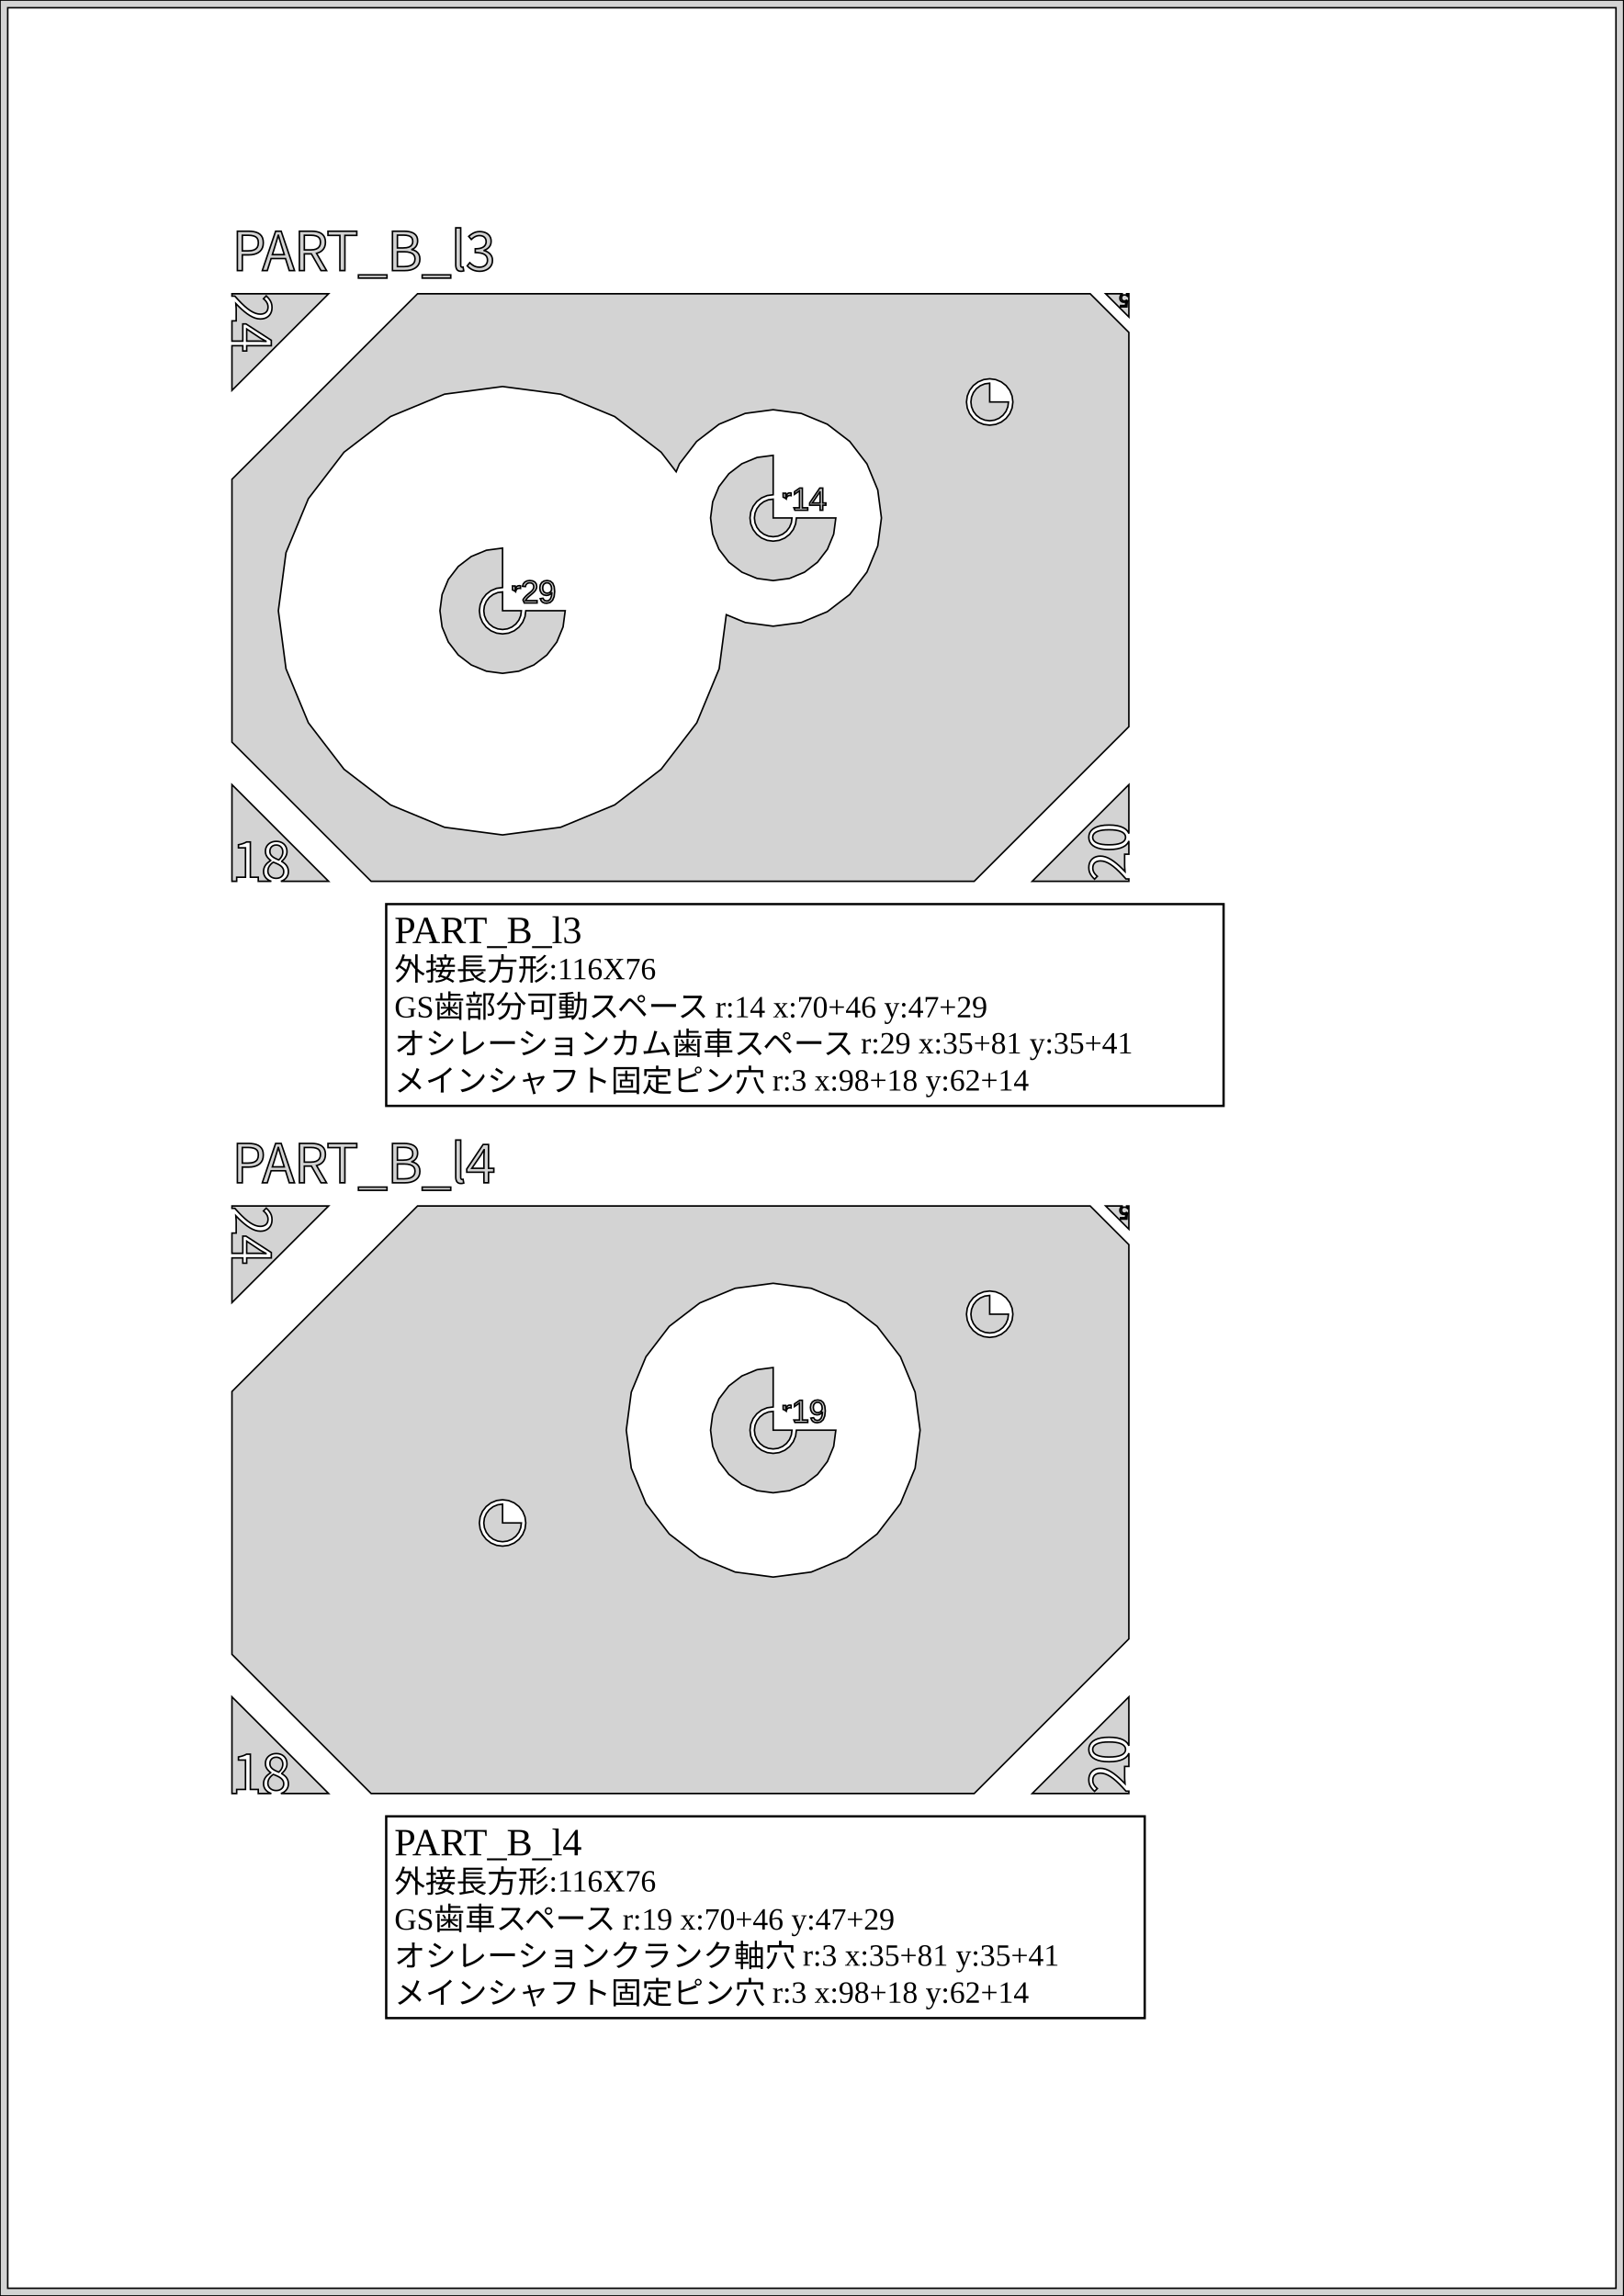
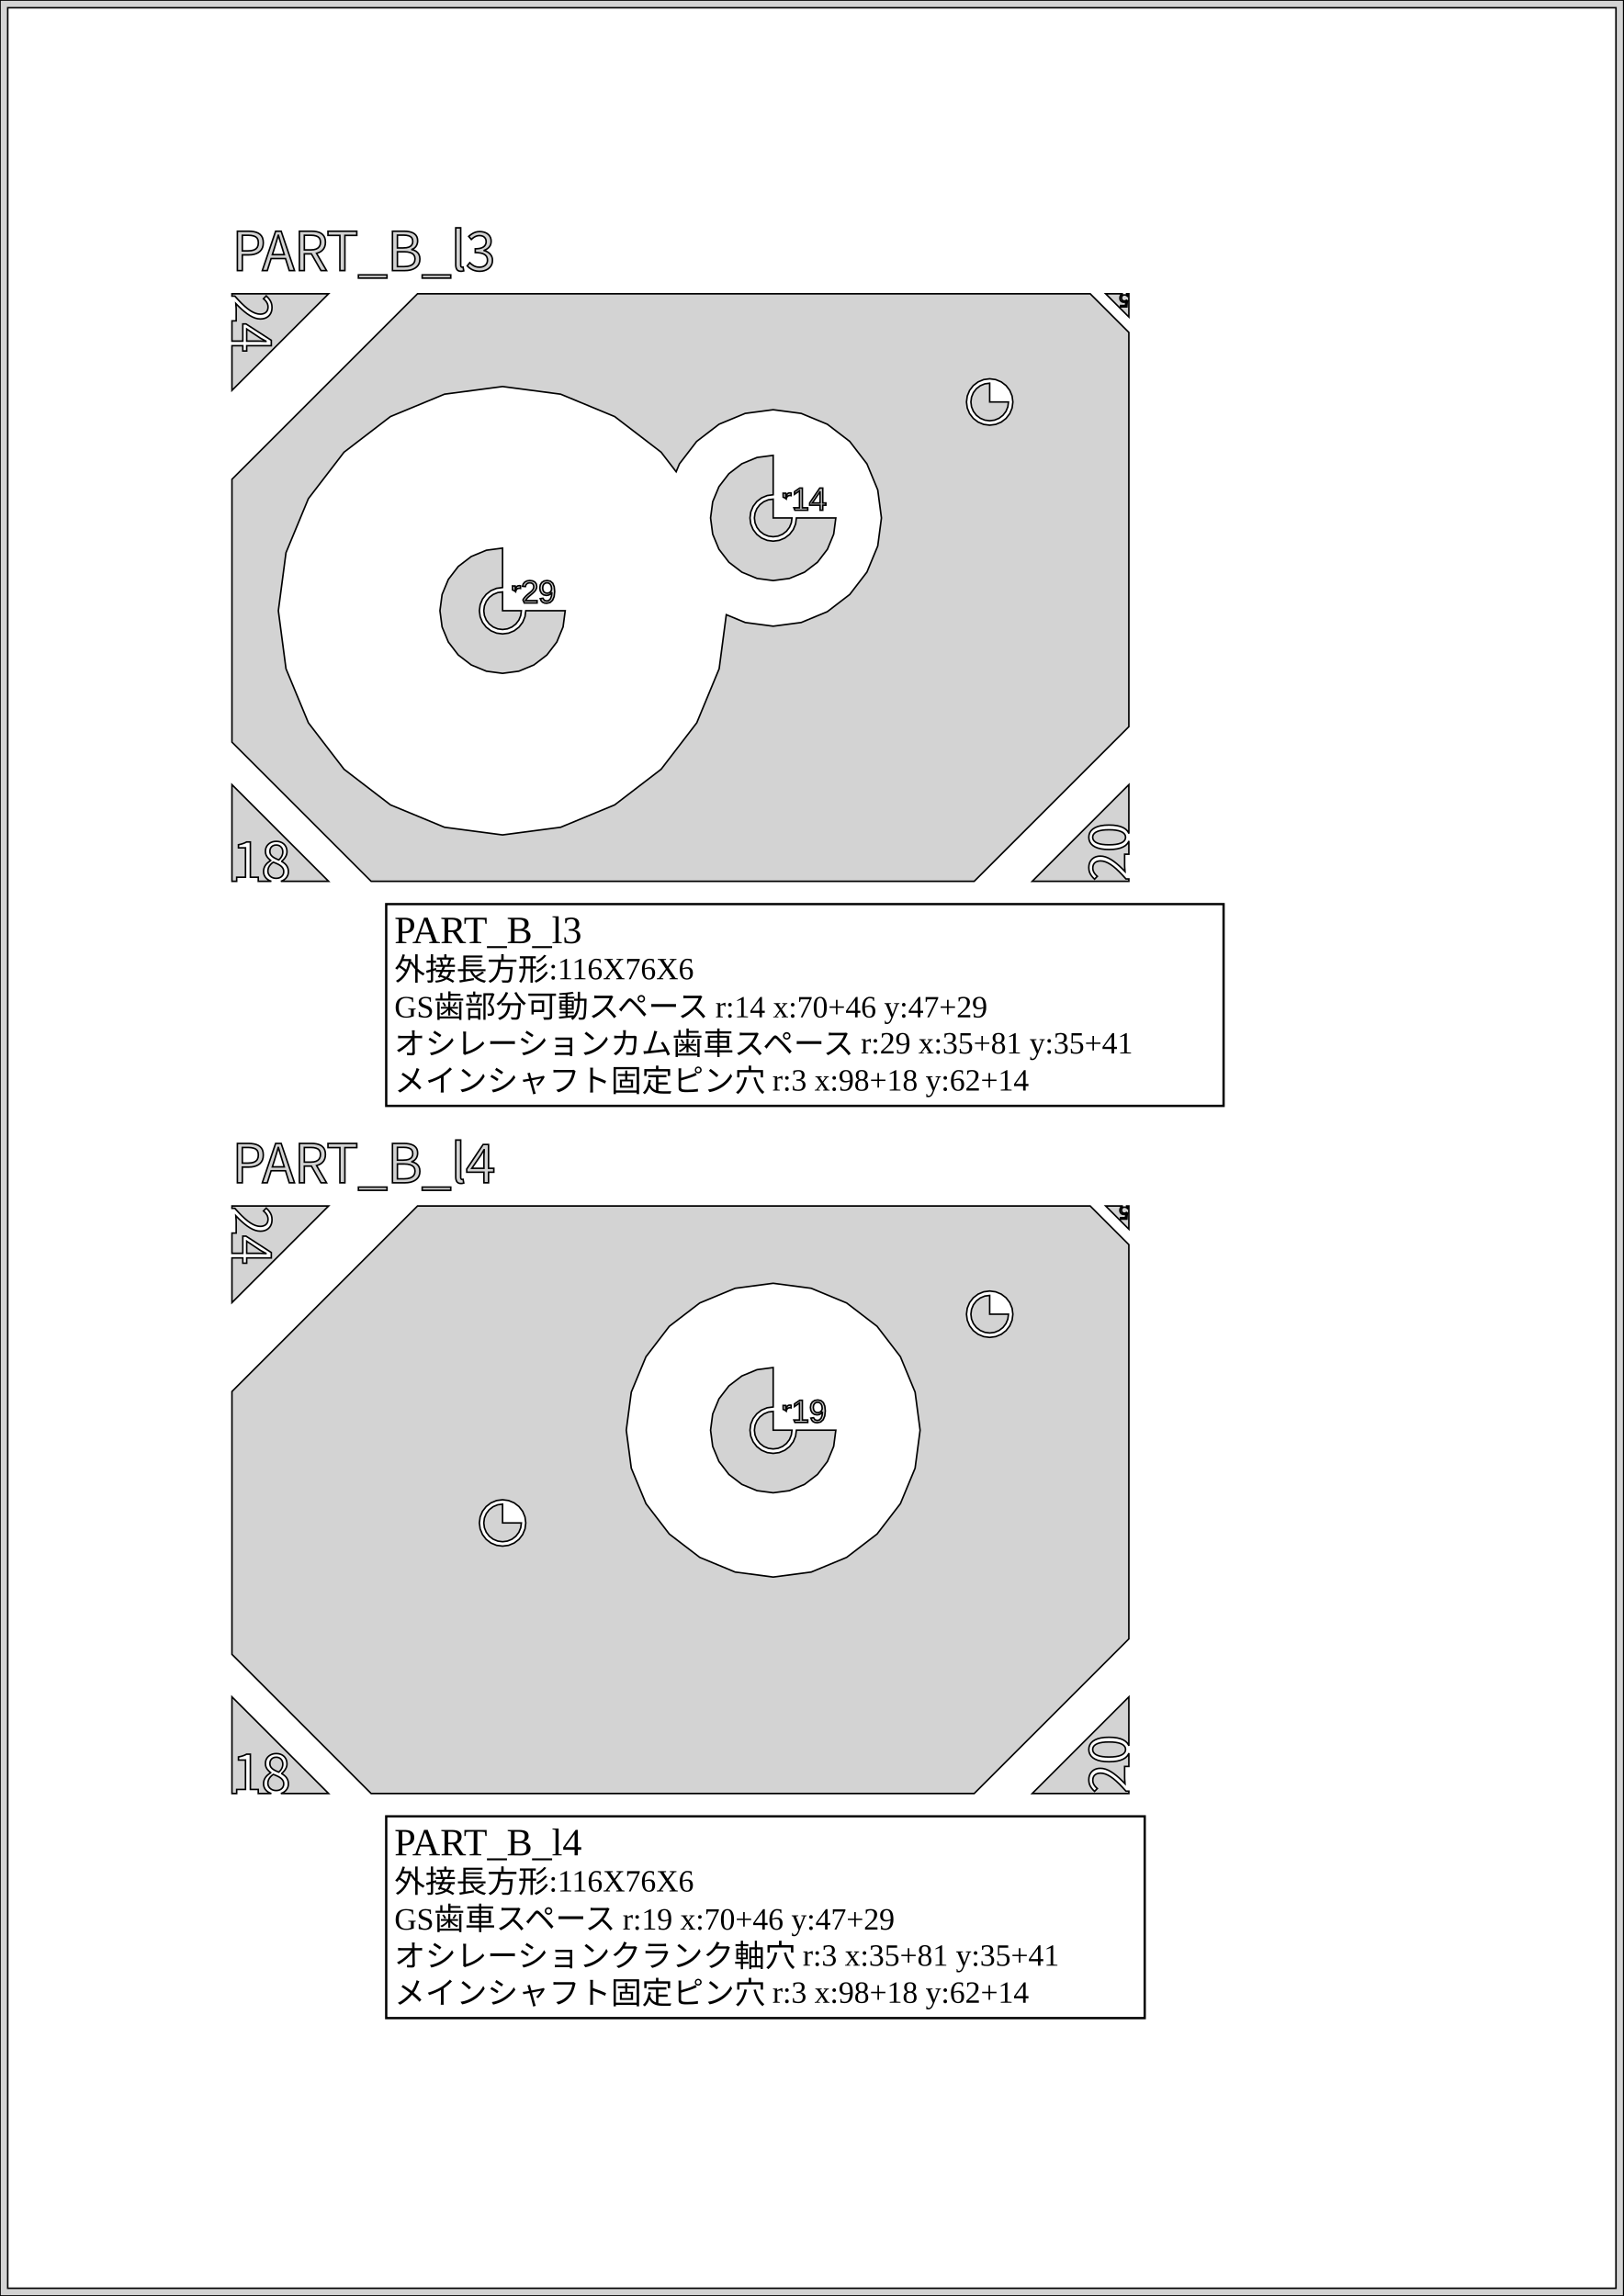
<svg xmlns="http://www.w3.org/2000/svg" width="210mm" height="297mm" viewBox="0 -297 210 297" version="1.1">
  <path d=" M 210,-297 L 0,-297 L 0,-0 L 210,-0 z M 1,-1 L 1,-296 L 209,-296 L 209,-1 z M 59.693,-261.912 L 59.765,-261.918 L 59.826,-261.928 L 59.88,-261.94 L 59.931,-261.952 L 59.979,-261.966  L 59.889,-262.452 L 59.859,-262.448 L 59.833,-262.444 L 59.812,-262.442 L 59.794,-262.44 L 59.775,-262.439  L 59.757,-262.438 L 59.712,-262.445 L 59.672,-262.466 L 59.635,-262.501 L 59.606,-262.552 L 59.589,-262.621  L 59.583,-262.709 L 59.583,-267.53 L 58.943,-267.53 L 58.943,-262.751 L 58.951,-262.583 L 58.974,-262.431  L 59.013,-262.296 L 59.068,-262.179 L 59.139,-262.083 L 59.228,-262.008 L 59.336,-261.954 L 59.463,-261.921  L 59.611,-261.91 z M 31.341,-264.029 L 32.181,-264.029 L 32.536,-264.048 L 32.862,-264.104 L 33.159,-264.199 L 33.42,-264.332  L 33.64,-264.504 L 33.818,-264.716 L 33.95,-264.969 L 34.028,-265.263 L 34.054,-265.598 L 34.028,-265.943  L 33.95,-266.237 L 33.818,-266.48 L 33.639,-266.677 L 33.417,-266.833 L 33.152,-266.949 L 32.849,-267.028  L 32.516,-267.075 L 32.152,-267.091 L 30.701,-267.091 L 30.701,-262 L 31.341,-262 z M 31.341,-264.55 L 31.341,-266.57 L 32.069,-266.57 L 32.48,-266.546 L 32.816,-266.477 L 33.078,-266.361  L 33.265,-266.184 L 33.377,-265.93 L 33.414,-265.598 L 33.378,-265.266 L 33.27,-265 L 33.088,-264.8  L 32.833,-264.661 L 32.503,-264.578 L 32.097,-264.55 z M 39.36,-264.16 L 40.275,-264.16 L 41.512,-262 L 42.236,-262 L 40.94,-264.23 L 40.952,-264.233  L 41.232,-264.323 L 41.479,-264.451 L 41.689,-264.618 L 41.861,-264.823 L 41.988,-265.067 L 42.064,-265.348  L 42.09,-265.667 L 42.064,-265.995 L 41.988,-266.275 L 41.86,-266.508 L 41.689,-266.696 L 41.479,-266.846  L 41.232,-266.956 L 40.952,-267.031 L 40.645,-267.076 L 40.311,-267.091 L 38.72,-267.091 L 38.72,-262  L 39.36,-262 z M 39.36,-264.675 L 39.36,-266.57 L 40.214,-266.57 L 40.581,-266.547 L 40.887,-266.48 L 41.13,-266.368  L 41.308,-266.201 L 41.414,-265.967 L 41.45,-265.667 L 41.414,-265.363 L 41.308,-265.114 L 41.13,-264.922  L 40.887,-264.785 L 40.581,-264.703 L 40.214,-264.675 z M 35.064,-263.555 L 36.927,-263.555 L 37.413,-262 L 38.093,-262 L 36.364,-267.091 L 35.648,-267.091  L 33.925,-262 L 34.571,-262 z M 35.224,-264.061 L 35.474,-264.848 L 35.562,-265.137 L 35.649,-265.423 L 35.735,-265.705 L 35.819,-265.988  L 35.901,-266.276 L 35.981,-266.57 L 36.009,-266.57 L 36.093,-266.276 L 36.176,-265.988 L 36.259,-265.705  L 36.344,-265.423 L 36.432,-265.137 L 36.523,-264.848 L 36.769,-264.061 z M 52.74,-262.018 L 53.075,-262.074 L 53.379,-262.167 L 53.648,-262.296 L 53.875,-262.462 L 54.06,-262.663  L 54.197,-262.902 L 54.279,-263.179 L 54.306,-263.494 L 54.274,-263.817 L 54.177,-264.093 L 54.015,-264.32  L 53.803,-264.499 L 53.556,-264.629 L 53.273,-264.709 L 53.273,-264.744 L 53.423,-264.805 L 53.557,-264.884  L 53.675,-264.984 L 53.778,-265.099 L 53.862,-265.229 L 53.928,-265.372 L 53.977,-265.526 L 54.005,-265.684  L 54.015,-265.848 L 53.99,-266.129 L 53.916,-266.37 L 53.793,-266.57 L 53.626,-266.735 L 53.421,-266.867  L 53.178,-266.966 L 52.902,-267.036 L 52.598,-267.077 L 52.265,-267.091 L 50.758,-267.091 L 50.758,-262  L 52.376,-262 z M 51.398,-264.931 L 51.398,-266.586 L 52.183,-266.586 L 52.548,-266.565 L 52.848,-266.504 L 53.082,-266.401  L 53.25,-266.249 L 53.351,-266.037 L 53.385,-265.765 L 53.353,-265.524 L 53.258,-265.32 L 53.1,-265.154  L 52.868,-265.03 L 52.553,-264.956 L 52.155,-264.931 z M 51.398,-262.515 L 51.398,-264.432 L 52.287,-264.432 L 52.697,-264.408 L 53.04,-264.335 L 53.315,-264.213  L 53.515,-264.038 L 53.636,-263.806 L 53.676,-263.515 L 53.635,-263.203 L 53.512,-262.95 L 53.308,-262.758  L 53.031,-262.623 L 52.69,-262.542 L 52.287,-262.515 z M 44.606,-266.55 L 46.146,-266.55 L 46.146,-267.091 L 42.418,-267.091 L 42.418,-266.55 L 43.96,-266.55  L 43.96,-262.002 L 44.606,-262.002 z M 62.352,-261.929 L 62.627,-261.986 L 62.882,-262.081 L 63.111,-262.21 L 63.308,-262.371 L 63.473,-262.563  L 63.596,-262.786 L 63.67,-263.038 L 63.695,-263.32 L 63.679,-263.541 L 63.63,-263.741 L 63.549,-263.92  L 63.441,-264.079 L 63.311,-264.219 L 63.16,-264.34 L 62.992,-264.441 L 62.812,-264.522 L 62.619,-264.583  L 62.619,-264.611 L 62.87,-264.724 L 63.088,-264.87 L 63.271,-265.049 L 63.41,-265.261 L 63.494,-265.509  L 63.521,-265.792 L 63.5,-266.044 L 63.437,-266.269 L 63.33,-266.47 L 63.187,-266.642 L 63.011,-266.785  L 62.803,-266.897 L 62.568,-266.978 L 62.312,-267.027 L 62.035,-267.043 L 61.754,-267.023 L 61.494,-266.964  L 61.254,-266.866 L 61.031,-266.738 L 60.819,-266.59 L 60.619,-266.424 L 60.959,-266.021 L 61.108,-266.16  L 61.269,-266.282 L 61.442,-266.386 L 61.624,-266.465 L 61.815,-266.512 L 62.014,-266.528 L 62.264,-266.504  L 62.474,-266.434 L 62.646,-266.316 L 62.774,-266.158 L 62.85,-265.967 L 62.876,-265.743 L 62.861,-265.577  L 62.815,-265.42 L 62.74,-265.274 L 62.631,-265.143 L 62.484,-265.032 L 62.299,-264.941 L 62.071,-264.873  L 61.793,-264.833 L 61.466,-264.819 L 61.466,-264.326 L 61.832,-264.313 L 62.145,-264.272 L 62.403,-264.205  L 62.613,-264.113 L 62.778,-264 L 62.9,-263.865 L 62.983,-263.71 L 63.032,-263.538 L 63.049,-263.348  L 63.034,-263.171 L 62.99,-263.01 L 62.917,-262.865 L 62.818,-262.739 L 62.696,-262.634 L 62.553,-262.549  L 62.389,-262.488 L 62.21,-262.451 L 62.014,-262.438 L 61.742,-262.458 L 61.498,-262.517 L 61.282,-262.615  L 61.089,-262.739 L 60.915,-262.874 L 60.758,-263.021 L 60.431,-262.612 L 60.549,-262.49 L 60.681,-262.374  L 60.827,-262.265 L 60.988,-262.165 L 61.165,-262.079 L 61.358,-262.008 L 61.57,-261.954 L 61.803,-261.921  L 62.056,-261.91 z M 58.298,-261.443 L 54.602,-261.443 L 54.602,-261.027 L 58.298,-261.027 z M 50.051,-261.443 L 46.355,-261.443 L 46.355,-261.027 L 50.051,-261.027 z M 146,-259 L 145.614,-259 L 145.626,-258.997 L 145.72,-258.96 L 145.802,-258.914 L 145.873,-258.861  L 145.937,-258.805 L 145.831,-258.666 L 145.779,-258.714 L 145.723,-258.758 L 145.66,-258.797 L 145.588,-258.827  L 145.506,-258.847 L 145.414,-258.854 L 145.319,-258.842 L 145.232,-258.805 L 145.158,-258.746 L 145.101,-258.666  L 145.065,-258.568 L 145.053,-258.453 L 145.077,-258.292 L 145.149,-258.17 L 145.261,-258.092 L 145.405,-258.067  L 145.483,-258.073 L 145.551,-258.092 L 145.616,-258.123 L 145.687,-258.166 L 145.801,-258.094 L 145.745,-257.303  L 144.921,-257.303 L 144.921,-257.483 L 145.56,-257.483 L 145.604,-257.974 L 145.547,-257.945 L 145.487,-257.924  L 145.422,-257.911 L 145.349,-257.907 L 145.214,-257.921 L 145.092,-257.963 L 144.988,-258.036 L 144.907,-258.141  L 144.855,-258.278 L 144.838,-258.449 L 144.857,-258.62 L 144.917,-258.764 L 145.009,-258.878 L 145.125,-258.962  L 145.223,-259 L 143,-259 L 146,-256 z M 42.5,-259 L 30,-259 L 30,-258.696 L 30.374,-258.696 L 30.828,-258.195 L 31.254,-257.756  L 31.652,-257.38 L 32.027,-257.065 L 32.385,-256.809 L 32.725,-256.613 L 33.049,-256.474 L 33.361,-256.391  L 33.659,-256.363 L 33.846,-256.374 L 34.02,-256.408 L 34.179,-256.464 L 34.321,-256.543 L 34.44,-256.646  L 34.537,-256.773 L 34.608,-256.924 L 34.651,-257.1 L 34.666,-257.301 L 34.647,-257.504 L 34.592,-257.697  L 34.499,-257.88 L 34.378,-258.052 L 34.236,-258.21 L 34.075,-258.356 L 34.436,-258.724 L 34.648,-258.515  L 34.829,-258.295 L 34.979,-258.064 L 35.091,-257.814 L 35.158,-257.534 L 35.181,-257.225 L 35.16,-256.933  L 35.099,-256.671 L 34.997,-256.437 L 34.857,-256.233 L 34.683,-256.062 L 34.476,-255.923 L 34.238,-255.821  L 33.975,-255.76 L 33.687,-255.739 L 33.348,-255.767 L 33.005,-255.852 L 32.659,-255.993 L 32.31,-256.183  L 31.957,-256.417 L 31.6,-256.694 L 31.238,-257.008 L 30.871,-257.357 L 30.499,-257.738 L 30.508,-257.602  L 30.519,-257.462 L 30.53,-257.318 L 30.54,-257.175 L 30.545,-257.037 L 30.547,-256.905 L 30.547,-255.496  L 30,-255.496 L 30,-252.877 L 31.402,-252.877 L 31.402,-255.099 L 31.817,-255.099 L 35.09,-252.981  L 35.09,-252.279 L 31.907,-252.279 L 31.907,-251.598 L 31.402,-251.598 L 31.402,-252.279 L 30,-252.279  L 30,-246.5 z M 146,-203 L 146,-254 L 141,-259 L 54,-259 L 30,-235 L 30,-201  L 48,-183 L 126,-183 z M 127.224,-242.102 L 126.5,-242.402 L 125.879,-242.879 L 125.402,-243.5 L 125.102,-244.224 L 125,-245  L 125.102,-245.776 L 125.402,-246.5 L 125.879,-247.121 L 126.5,-247.598 L 127.224,-247.898 L 128,-248  L 128.776,-247.898 L 129.5,-247.598 L 130.121,-247.121 L 130.598,-246.5 L 130.898,-245.776 L 131,-245  L 130.898,-244.224 L 130.598,-243.5 L 130.121,-242.879 L 129.5,-242.402 L 128.776,-242.102 L 128,-242  z M 128.629,-242.653 L 129.215,-242.896 L 129.718,-243.282 L 130.104,-243.785 L 130.347,-244.371 L 130.43,-245  L 128,-245 L 128,-247.43 L 127.371,-247.347 L 126.785,-247.104 L 126.282,-246.718 L 125.896,-246.215  L 125.653,-245.629 L 125.57,-245 L 125.653,-244.371 L 125.896,-243.785 L 126.282,-243.282 L 126.785,-242.896  L 127.371,-242.653 L 128,-242.57 z M 57.494,-189.988 L 50.5,-192.885 L 44.494,-197.494 L 39.885,-203.5 L 36.988,-210.494 L 36,-218  L 36.988,-225.506 L 39.885,-232.5 L 44.494,-238.506 L 50.5,-243.115 L 57.494,-246.012 L 65,-247  L 72.506,-246.012 L 79.5,-243.115 L 85.506,-238.506 L 87.45,-235.973 L 87.876,-237 L 90.1,-239.899  L 93,-242.124 L 96.376,-243.523 L 100,-244 L 103.623,-243.523 L 107,-242.124 L 109.899,-239.899  L 112.124,-237 L 113.523,-233.623 L 114,-230 L 113.523,-226.377 L 112.124,-223 L 109.899,-220.101  L 107,-217.876 L 103.623,-216.477 L 100,-216 L 96.376,-216.477 L 93.933,-217.489 L 93.012,-210.494  L 90.115,-203.5 L 85.506,-197.494 L 79.5,-192.885 L 72.506,-189.988 L 65,-189 z M 102.096,-222.176 L 104.05,-222.985 L 105.728,-224.272 L 107.015,-225.95 L 107.824,-227.904 L 108.1,-230  L 103,-230 L 102.898,-229.224 L 102.598,-228.5 L 102.121,-227.879 L 101.5,-227.402 L 100.776,-227.102  L 100,-227 L 99.224,-227.102 L 98.5,-227.402 L 97.879,-227.879 L 97.402,-228.5 L 97.102,-229.224  L 97,-230 L 97.102,-230.776 L 97.402,-231.5 L 97.879,-232.121 L 98.5,-232.598 L 99.224,-232.898  L 100,-233 L 100,-238.1 L 97.904,-237.824 L 95.95,-237.015 L 94.272,-235.728 L 92.985,-234.05  L 92.176,-232.096 L 91.9,-230 L 92.176,-227.904 L 92.985,-225.95 L 94.272,-224.272 L 95.95,-222.985  L 97.904,-222.176 L 100,-221.9 z M 104.469,-231.311 L 103.771,-231.311 L 103.771,-233.866 L 103.433,-233.866 L 102.756,-233.401 L 102.756,-233.055  L 103.403,-233.517 L 103.403,-231.311 L 102.676,-231.311 L 102.805,-231 L 104.469,-231 z M 106.41,-231.649 L 106.813,-231.649 L 106.813,-231.938 L 106.41,-231.938 L 106.41,-233.866 L 106.026,-233.866  L 104.714,-231.934 L 104.714,-231.649 L 106.064,-231.649 L 106.064,-231 L 106.41,-231 z M 105.051,-231.938 L 105.084,-231.979 L 105.194,-232.129 L 105.928,-233.211 L 105.961,-233.264 L 106.007,-233.346  L 106.048,-233.42 L 106.064,-233.453 L 106.064,-231.938 z M 101.685,-232.471 L 101.775,-232.71 L 101.922,-232.857 L 102.123,-232.906 L 102.233,-232.901 L 102.318,-232.886  L 102.318,-233.222 L 102.243,-233.237 L 102.17,-233.242 L 101.986,-233.216 L 101.848,-233.138 L 101.741,-232.99  L 101.647,-232.752 L 101.639,-232.752 L 101.635,-232.902 L 101.623,-233.201 L 101.277,-233.201 L 101.286,-232.933  L 101.289,-232.689 L 101.289,-232.686 L 101.5,-232.598 L 101.684,-232.457 z M 100.629,-227.653 L 101.215,-227.896 L 101.718,-228.282 L 102.104,-228.785 L 102.347,-229.371 L 102.43,-230  L 100,-230 L 100,-232.43 L 99.371,-232.347 L 98.785,-232.104 L 98.282,-231.718 L 97.896,-231.215  L 97.653,-230.629 L 97.57,-230 L 97.653,-229.371 L 97.896,-228.785 L 98.282,-228.282 L 98.785,-227.896  L 99.371,-227.653 L 100,-227.57 z M 67.096,-210.176 L 69.05,-210.985 L 70.728,-212.272 L 72.015,-213.95 L 72.824,-215.904 L 73.1,-218  L 68,-218 L 67.898,-217.224 L 67.598,-216.5 L 67.121,-215.879 L 66.5,-215.402 L 65.776,-215.102  L 65,-215 L 64.224,-215.102 L 63.5,-215.402 L 62.879,-215.879 L 62.402,-216.5 L 62.102,-217.224  L 62,-218 L 62.102,-218.776 L 62.402,-219.5 L 62.879,-220.121 L 63.5,-220.598 L 64.224,-220.898  L 65,-221 L 65,-226.1 L 62.904,-225.824 L 60.95,-225.015 L 59.272,-223.728 L 57.985,-222.05  L 57.176,-220.096 L 56.9,-218 L 57.176,-215.904 L 57.985,-213.95 L 59.272,-212.272 L 60.95,-210.985  L 62.904,-210.176 L 65,-209.9 z M 71.141,-219.058 L 71.468,-219.356 L 71.67,-219.838 L 71.738,-220.491 L 71.676,-221.112 L 71.492,-221.555  L 71.188,-221.821 L 70.767,-221.909 L 70.367,-221.845 L 70.066,-221.652 L 69.876,-221.346 L 69.813,-220.945  L 69.871,-220.551 L 70.045,-220.243 L 70.316,-220.045 L 70.664,-219.979 L 70.89,-220.006 L 71.097,-220.089  L 71.265,-220.218 L 71.376,-220.383 L 71.326,-219.903 L 71.195,-219.547 L 70.986,-219.328 L 70.706,-219.254  L 70.398,-219.344 L 70.222,-219.612 L 69.872,-219.557 L 69.989,-219.286 L 70.162,-219.101 L 70.398,-218.995  L 70.7,-218.959 z M 70.518,-220.313 L 70.338,-220.449 L 70.224,-220.664 L 70.186,-220.945 L 70.224,-221.22 L 70.338,-221.432  L 70.519,-221.567 L 70.755,-221.612 L 70.995,-221.559 L 71.18,-221.402 L 71.299,-221.157 L 71.339,-220.845  L 71.32,-220.685 L 71.261,-220.544 L 71.168,-220.427 L 71.046,-220.34 L 70.904,-220.285 L 70.751,-220.267  z M 69.463,-219.311 L 67.967,-219.311 L 68.048,-219.456 L 68.167,-219.607 L 68.329,-219.77 L 68.539,-219.952  L 68.895,-220.253 L 69.115,-220.463 L 69.247,-220.627 L 69.342,-220.792 L 69.399,-220.958 L 69.418,-221.124  L 69.36,-221.457 L 69.185,-221.705 L 68.902,-221.858 L 68.519,-221.909 L 68.16,-221.858 L 67.873,-221.706  L 67.674,-221.467 L 67.581,-221.158 L 67.955,-221.124 L 68.013,-221.328 L 68.133,-221.481 L 68.305,-221.576  L 68.519,-221.608 L 68.738,-221.576 L 68.903,-221.478 L 69.007,-221.321 L 69.041,-221.112 L 69.021,-220.946  L 68.961,-220.798 L 68.868,-220.663 L 68.751,-220.534 L 68.612,-220.408 L 68.459,-220.282 L 68.296,-220.15  L 68.132,-220.008 L 67.971,-219.852 L 67.818,-219.678 L 67.68,-219.482 L 67.638,-219.402 L 67.805,-219  L 69.463,-219 z M 66.685,-220.471 L 66.775,-220.71 L 66.922,-220.857 L 67.123,-220.906 L 67.233,-220.901 L 67.318,-220.886  L 67.318,-221.222 L 67.243,-221.237 L 67.17,-221.242 L 66.986,-221.216 L 66.848,-221.138 L 66.741,-220.99  L 66.647,-220.752 L 66.639,-220.752 L 66.635,-220.902 L 66.623,-221.201 L 66.277,-221.201 L 66.286,-220.933  L 66.289,-220.689 L 66.289,-220.686 L 66.5,-220.598 L 66.684,-220.457 z M 65.629,-215.653 L 66.215,-215.896 L 66.718,-216.282 L 67.104,-216.785 L 67.347,-217.371 L 67.43,-218  L 65,-218 L 65,-220.43 L 64.371,-220.347 L 63.785,-220.104 L 63.282,-219.718 L 62.896,-219.215  L 62.653,-218.629 L 62.57,-218 L 62.653,-217.371 L 62.896,-216.785 L 63.282,-216.282 L 63.785,-215.896  L 64.371,-215.653 L 65,-215.57 z M 34.395,-252.87 L 34.273,-252.935 L 34.149,-253.001 L 34.023,-253.068 L 33.896,-253.136 L 33.77,-253.206  L 33.644,-253.279 L 31.907,-254.439 L 31.907,-252.877 L 33.471,-252.877 L 33.605,-252.875 L 33.758,-252.87  L 33.929,-252.863 L 34.102,-252.854 L 34.257,-252.847 L 34.395,-252.842 z M 30.611,-183.528 L 31.75,-183.528 L 31.75,-187.328 L 30.84,-187.328 L 30.84,-187.73 L 31.058,-187.775  L 31.256,-187.826 L 31.434,-187.883 L 31.598,-187.946 L 31.752,-188.016 L 31.896,-188.091 L 32.381,-188.091  L 32.381,-183.528 L 33.402,-183.528 L 33.402,-183 L 35.093,-183 L 34.869,-183.084 L 34.641,-183.214  L 34.449,-183.374 L 34.292,-183.563 L 34.176,-183.777 L 34.107,-184.011 L 34.084,-184.265 L 34.099,-184.484  L 34.144,-184.689 L 34.219,-184.879 L 34.318,-185.054 L 34.435,-185.211 L 34.57,-185.352 L 34.715,-185.475  L 34.863,-185.583 L 35.014,-185.675 L 35.014,-185.702 L 34.837,-185.842 L 34.676,-186.003 L 34.532,-186.185  L 34.418,-186.39 L 34.35,-186.62 L 34.327,-186.876 L 34.347,-187.124 L 34.409,-187.35 L 34.511,-187.553  L 34.648,-187.732 L 34.815,-187.882 L 35.011,-188.005 L 35.23,-188.095 L 35.467,-188.15 L 35.722,-188.168  L 36,-188.149 L 36.25,-188.091 L 36.472,-187.994 L 36.664,-187.865 L 36.824,-187.707 L 36.951,-187.522  L 37.043,-187.312 L 37.099,-187.081 L 37.117,-186.828 L 37.105,-186.655 L 37.07,-186.488 L 37.01,-186.327  L 36.933,-186.176 L 36.846,-186.036 L 36.75,-185.907 L 36.648,-185.791 L 36.546,-185.688 L 36.445,-185.598  L 36.445,-185.563 L 36.59,-185.474 L 36.729,-185.374 L 36.862,-185.261 L 36.983,-185.135 L 37.089,-184.991  L 37.178,-184.831 L 37.246,-184.651 L 37.286,-184.448 L 37.3,-184.223 L 37.278,-183.989 L 37.212,-183.768  L 37.102,-183.56 L 36.952,-183.373 L 36.767,-183.214 L 36.546,-183.084 L 36.327,-183 L 42.5,-183  L 30,-195.5 L 30,-183 L 30.611,-183 z M 146,-183.304 L 145.626,-183.304 L 145.172,-183.805 L 144.746,-184.244 L 144.348,-184.62 L 143.973,-184.935  L 143.615,-185.191 L 143.275,-185.387 L 142.951,-185.526 L 142.64,-185.609 L 142.341,-185.637 L 142.154,-185.626  L 141.98,-185.592 L 141.821,-185.536 L 141.679,-185.457 L 141.56,-185.354 L 141.463,-185.227 L 141.391,-185.076  L 141.349,-184.9 L 141.334,-184.699 L 141.353,-184.496 L 141.408,-184.303 L 141.501,-184.12 L 141.622,-183.948  L 141.763,-183.79 L 141.925,-183.644 L 141.564,-183.276 L 141.352,-183.485 L 141.171,-183.705 L 141.021,-183.936  L 140.909,-184.186 L 140.842,-184.466 L 140.819,-184.775 L 140.84,-185.067 L 140.901,-185.329 L 141.003,-185.563  L 141.143,-185.767 L 141.317,-185.938 L 141.524,-186.077 L 141.762,-186.179 L 142.024,-186.24 L 142.313,-186.261  L 142.652,-186.233 L 142.995,-186.148 L 143.341,-186.007 L 143.69,-185.817 L 144.043,-185.583 L 144.4,-185.306  L 144.762,-184.992 L 145.129,-184.643 L 145.501,-184.262 L 145.492,-184.398 L 145.481,-184.538 L 145.47,-184.682  L 145.461,-184.825 L 145.455,-184.963 L 145.453,-185.095 L 145.453,-186.504 L 146,-186.504 L 146,-188.223  L 145.96,-188.108 L 145.798,-187.856 L 145.57,-187.636 L 145.276,-187.452 L 144.916,-187.304 L 144.489,-187.196  L 143.996,-187.131 L 143.437,-187.109 L 142.879,-187.131 L 142.389,-187.196 L 141.968,-187.304 L 141.615,-187.452  L 141.326,-187.636 L 141.104,-187.856 L 140.946,-188.108 L 140.851,-188.387 L 140.819,-188.693 L 140.851,-189.003  L 140.947,-189.283 L 141.107,-189.534 L 141.332,-189.752 L 141.62,-189.935 L 141.972,-190.083 L 142.391,-190.191  L 142.879,-190.256 L 143.437,-190.277 L 143.996,-190.256 L 144.489,-190.191 L 144.916,-190.083 L 145.276,-189.935  L 145.57,-189.752 L 145.798,-189.534 L 145.96,-189.283 L 146,-189.168 L 146,-195.5 L 133.5,-183  L 146,-183 z M 143.902,-187.734 L 144.308,-187.775 L 144.655,-187.842 L 144.943,-187.934 L 145.176,-188.049 L 145.352,-188.186  L 145.476,-188.341 L 145.55,-188.51 L 145.574,-188.693 L 145.55,-188.88 L 145.476,-189.05 L 145.352,-189.204  L 145.176,-189.339 L 144.943,-189.453 L 144.655,-189.545 L 144.308,-189.612 L 143.902,-189.653 L 143.436,-189.666  L 142.971,-189.653 L 142.567,-189.612 L 142.224,-189.545 L 141.94,-189.453 L 141.711,-189.339 L 141.537,-189.204  L 141.416,-189.05 L 141.343,-188.88 L 141.318,-188.693 L 141.343,-188.51 L 141.416,-188.341 L 141.537,-188.186  L 141.711,-188.049 L 141.94,-187.934 L 142.224,-187.842 L 142.567,-187.775 L 142.971,-187.734 L 143.436,-187.721  z M 36.213,-185.92 L 36.343,-186.083 L 36.445,-186.253 L 36.518,-186.429 L 36.562,-186.608 L 36.577,-186.791  L 36.565,-186.957 L 36.532,-187.109 L 36.476,-187.25 L 36.398,-187.375 L 36.3,-187.483 L 36.181,-187.573  L 36.043,-187.64 L 35.888,-187.681 L 35.715,-187.694 L 35.493,-187.67 L 35.299,-187.596 L 35.132,-187.472  L 35.005,-187.307 L 34.928,-187.108 L 34.903,-186.875 L 34.921,-186.686 L 34.975,-186.518 L 35.066,-186.371  L 35.186,-186.242 L 35.328,-186.126 L 35.493,-186.024 L 35.673,-185.932 L 35.861,-185.845 L 36.056,-185.763  z M 35.906,-183.396 L 36.079,-183.433 L 36.233,-183.495 L 36.368,-183.578 L 36.482,-183.68 L 36.574,-183.8  L 36.641,-183.936 L 36.681,-184.084 L 36.695,-184.245 L 36.683,-184.408 L 36.646,-184.555 L 36.584,-184.685  L 36.502,-184.803 L 36.403,-184.911 L 36.289,-185.008 L 36.159,-185.098 L 36.017,-185.181 L 35.861,-185.258  L 35.696,-185.331 L 35.525,-185.403 L 35.347,-185.473 L 35.156,-185.332 L 34.988,-185.169 L 34.845,-184.984  L 34.735,-184.779 L 34.669,-184.558 L 34.647,-184.321 L 34.662,-184.151 L 34.709,-183.991 L 34.786,-183.842  L 34.89,-183.709 L 35.019,-183.597 L 35.171,-183.505 L 35.341,-183.438 L 35.523,-183.397 L 35.716,-183.384  z M 158.3,-180.1 L 49.9,-180.1 L 49.9,-153.9 L 158.3,-153.9 z M 50,-154 L 50,-180 L 158.2,-180 L 158.2,-154 z M 59.693,-143.912 L 59.765,-143.918 L 59.826,-143.928 L 59.88,-143.94 L 59.931,-143.952 L 59.979,-143.966  L 59.889,-144.452 L 59.859,-144.448 L 59.833,-144.444 L 59.812,-144.442 L 59.794,-144.44 L 59.775,-144.439  L 59.757,-144.438 L 59.712,-144.445 L 59.672,-144.466 L 59.635,-144.501 L 59.606,-144.552 L 59.589,-144.621  L 59.583,-144.709 L 59.583,-149.53 L 58.943,-149.53 L 58.943,-144.751 L 58.951,-144.583 L 58.974,-144.431  L 59.013,-144.296 L 59.068,-144.179 L 59.139,-144.083 L 59.228,-144.008 L 59.336,-143.954 L 59.463,-143.921  L 59.611,-143.91 z M 44.606,-148.55 L 46.146,-148.55 L 46.146,-149.091 L 42.418,-149.091 L 42.418,-148.55 L 43.96,-148.55  L 43.96,-144.002 L 44.606,-144.002 z M 35.064,-145.555 L 36.927,-145.555 L 37.413,-144 L 38.093,-144 L 36.364,-149.091 L 35.648,-149.091  L 33.925,-144 L 34.571,-144 z M 35.224,-146.061 L 35.474,-146.848 L 35.562,-147.137 L 35.649,-147.423 L 35.735,-147.705 L 35.819,-147.988  L 35.901,-148.276 L 35.981,-148.57 L 36.009,-148.57 L 36.093,-148.276 L 36.176,-147.988 L 36.259,-147.705  L 36.344,-147.423 L 36.432,-147.137 L 36.523,-146.848 L 36.769,-146.061 z M 39.36,-146.16 L 40.275,-146.16 L 41.512,-144 L 42.236,-144 L 40.94,-146.23 L 40.952,-146.233  L 41.232,-146.323 L 41.479,-146.451 L 41.689,-146.618 L 41.861,-146.823 L 41.988,-147.067 L 42.064,-147.348  L 42.09,-147.667 L 42.064,-147.995 L 41.988,-148.275 L 41.86,-148.508 L 41.689,-148.696 L 41.479,-148.846  L 41.232,-148.956 L 40.952,-149.031 L 40.645,-149.076 L 40.311,-149.091 L 38.72,-149.091 L 38.72,-144  L 39.36,-144 z M 39.36,-146.675 L 39.36,-148.57 L 40.214,-148.57 L 40.581,-148.547 L 40.887,-148.48 L 41.13,-148.368  L 41.308,-148.201 L 41.414,-147.967 L 41.45,-147.667 L 41.414,-147.363 L 41.308,-147.114 L 41.13,-146.922  L 40.887,-146.785 L 40.581,-146.703 L 40.214,-146.675 z M 31.341,-146.029 L 32.181,-146.029 L 32.536,-146.048 L 32.862,-146.104 L 33.159,-146.199 L 33.42,-146.332  L 33.64,-146.504 L 33.818,-146.716 L 33.95,-146.969 L 34.028,-147.263 L 34.054,-147.598 L 34.028,-147.943  L 33.95,-148.237 L 33.818,-148.48 L 33.639,-148.677 L 33.417,-148.833 L 33.152,-148.949 L 32.849,-149.028  L 32.516,-149.075 L 32.152,-149.091 L 30.701,-149.091 L 30.701,-144 L 31.341,-144 z M 31.341,-146.55 L 31.341,-148.57 L 32.069,-148.57 L 32.48,-148.546 L 32.816,-148.477 L 33.078,-148.361  L 33.265,-148.184 L 33.377,-147.93 L 33.414,-147.598 L 33.378,-147.266 L 33.27,-147 L 33.088,-146.8  L 32.833,-146.661 L 32.503,-146.578 L 32.097,-146.55 z M 52.74,-144.019 L 53.075,-144.074 L 53.379,-144.167 L 53.648,-144.296 L 53.875,-144.462 L 54.06,-144.663  L 54.197,-144.902 L 54.279,-145.179 L 54.306,-145.494 L 54.274,-145.817 L 54.177,-146.093 L 54.015,-146.32  L 53.803,-146.499 L 53.556,-146.629 L 53.273,-146.709 L 53.273,-146.744 L 53.423,-146.805 L 53.557,-146.884  L 53.675,-146.984 L 53.778,-147.099 L 53.862,-147.229 L 53.928,-147.372 L 53.977,-147.526 L 54.005,-147.684  L 54.015,-147.848 L 53.99,-148.129 L 53.916,-148.37 L 53.793,-148.57 L 53.626,-148.735 L 53.421,-148.867  L 53.178,-148.966 L 52.902,-149.036 L 52.598,-149.077 L 52.265,-149.091 L 50.758,-149.091 L 50.758,-144  L 52.376,-144 z M 51.398,-146.931 L 51.398,-148.586 L 52.183,-148.586 L 52.548,-148.565 L 52.848,-148.504 L 53.082,-148.401  L 53.25,-148.249 L 53.351,-148.037 L 53.385,-147.765 L 53.353,-147.524 L 53.258,-147.32 L 53.1,-147.154  L 52.868,-147.03 L 52.553,-146.956 L 52.155,-146.931 z M 51.398,-144.515 L 51.398,-146.432 L 52.287,-146.432 L 52.697,-146.408 L 53.04,-146.335 L 53.315,-146.213  L 53.515,-146.038 L 53.636,-145.806 L 53.676,-145.515 L 53.635,-145.203 L 53.512,-144.95 L 53.308,-144.758  L 53.031,-144.623 L 52.69,-144.542 L 52.287,-144.515 z M 63.186,-145.37 L 63.868,-145.37 L 63.868,-145.875 L 63.186,-145.875 L 63.186,-148.954 L 62.485,-148.954  L 60.367,-145.785 L 60.367,-145.37 L 62.589,-145.37 L 62.589,-144.002 L 63.186,-144.002 z M 61.026,-145.875 L 62.186,-147.571 L 62.33,-147.813 L 62.398,-147.929 L 62.465,-148.042 L 62.531,-148.157  L 62.596,-148.273 L 62.623,-148.273 L 62.618,-148.133 L 62.611,-147.975 L 62.603,-147.797 L 62.595,-147.62  L 62.59,-147.464 L 62.589,-147.328 L 62.589,-145.875 z M 50.051,-143.443 L 46.355,-143.443 L 46.355,-143.027 L 50.051,-143.027 z M 58.298,-143.443 L 54.602,-143.443 L 54.602,-143.027 L 58.298,-143.027 z M 42.5,-141 L 30,-141 L 30,-140.696 L 30.374,-140.696 L 30.828,-140.195 L 31.254,-139.756  L 31.652,-139.38 L 32.027,-139.065 L 32.385,-138.809 L 32.725,-138.613 L 33.049,-138.474 L 33.361,-138.391  L 33.659,-138.363 L 33.846,-138.374 L 34.02,-138.408 L 34.179,-138.464 L 34.321,-138.543 L 34.44,-138.646  L 34.537,-138.773 L 34.608,-138.924 L 34.651,-139.1 L 34.666,-139.301 L 34.647,-139.504 L 34.592,-139.697  L 34.499,-139.88 L 34.378,-140.052 L 34.236,-140.21 L 34.075,-140.356 L 34.436,-140.724 L 34.648,-140.515  L 34.829,-140.295 L 34.979,-140.064 L 35.091,-139.814 L 35.158,-139.534 L 35.181,-139.225 L 35.16,-138.933  L 35.099,-138.671 L 34.997,-138.437 L 34.857,-138.233 L 34.683,-138.062 L 34.476,-137.923 L 34.238,-137.821  L 33.975,-137.76 L 33.687,-137.739 L 33.348,-137.767 L 33.005,-137.852 L 32.659,-137.993 L 32.31,-138.183  L 31.957,-138.417 L 31.6,-138.694 L 31.238,-139.008 L 30.871,-139.357 L 30.499,-139.738 L 30.508,-139.602  L 30.519,-139.462 L 30.53,-139.318 L 30.54,-139.175 L 30.545,-139.037 L 30.547,-138.905 L 30.547,-137.496  L 30,-137.496 L 30,-134.877 L 31.402,-134.877 L 31.402,-137.099 L 31.817,-137.099 L 35.09,-134.981  L 35.09,-134.279 L 31.907,-134.279 L 31.907,-133.598 L 31.402,-133.598 L 31.402,-134.279 L 30,-134.279  L 30,-128.5 z M 146,-85 L 146,-136 L 141,-141 L 54,-141 L 30,-117 L 30,-83  L 48,-65 L 126,-65 z M 95.082,-93.647 L 90.5,-95.546 L 86.565,-98.565 L 83.546,-102.5 L 81.647,-107.082 L 81,-112  L 81.647,-116.918 L 83.546,-121.5 L 86.565,-125.435 L 90.5,-128.454 L 95.082,-130.353 L 100,-131  L 104.918,-130.353 L 109.5,-128.454 L 113.435,-125.435 L 116.454,-121.5 L 118.353,-116.918 L 119,-112  L 118.353,-107.082 L 116.454,-102.5 L 113.435,-98.565 L 109.5,-95.546 L 104.918,-93.647 L 100,-93  z M 102.096,-104.176 L 104.05,-104.985 L 105.728,-106.272 L 107.015,-107.95 L 107.824,-109.904 L 108.1,-112  L 103,-112 L 102.898,-111.224 L 102.598,-110.5 L 102.121,-109.879 L 101.5,-109.402 L 100.776,-109.102  L 100,-109 L 99.224,-109.102 L 98.5,-109.402 L 97.879,-109.879 L 97.402,-110.5 L 97.102,-111.224  L 97,-112 L 97.102,-112.776 L 97.402,-113.5 L 97.879,-114.121 L 98.5,-114.598 L 99.224,-114.898  L 100,-115 L 100,-120.1 L 97.904,-119.824 L 95.95,-119.015 L 94.272,-117.728 L 92.985,-116.05  L 92.176,-114.096 L 91.9,-112 L 92.176,-109.904 L 92.985,-107.95 L 94.272,-106.272 L 95.95,-104.985  L 97.904,-104.176 L 100,-103.9 z M 106.141,-113.058 L 106.468,-113.356 L 106.67,-113.838 L 106.738,-114.491 L 106.676,-115.112 L 106.492,-115.555  L 106.188,-115.821 L 105.767,-115.909 L 105.367,-115.845 L 105.066,-115.652 L 104.876,-115.346 L 104.813,-114.945  L 104.871,-114.551 L 105.045,-114.243 L 105.316,-114.045 L 105.664,-113.979 L 105.89,-114.006 L 106.097,-114.089  L 106.265,-114.218 L 106.376,-114.383 L 106.326,-113.903 L 106.195,-113.547 L 105.986,-113.328 L 105.706,-113.254  L 105.398,-113.344 L 105.222,-113.612 L 104.872,-113.557 L 104.989,-113.286 L 105.162,-113.101 L 105.398,-112.995  L 105.7,-112.959 z M 105.518,-114.313 L 105.338,-114.449 L 105.224,-114.664 L 105.186,-114.945 L 105.224,-115.22 L 105.338,-115.432  L 105.519,-115.567 L 105.755,-115.612 L 105.995,-115.559 L 106.18,-115.402 L 106.299,-115.157 L 106.339,-114.845  L 106.319,-114.685 L 106.261,-114.544 L 106.168,-114.427 L 106.046,-114.34 L 105.904,-114.285 L 105.751,-114.267  z M 104.469,-113.311 L 103.771,-113.311 L 103.771,-115.866 L 103.433,-115.866 L 102.756,-115.401 L 102.756,-115.055  L 103.403,-115.517 L 103.403,-113.311 L 102.676,-113.311 L 102.805,-113 L 104.469,-113 z M 101.685,-114.471 L 101.775,-114.71 L 101.922,-114.857 L 102.123,-114.906 L 102.233,-114.901 L 102.318,-114.886  L 102.318,-115.222 L 102.243,-115.237 L 102.17,-115.242 L 101.986,-115.216 L 101.848,-115.138 L 101.741,-114.99  L 101.647,-114.752 L 101.639,-114.752 L 101.635,-114.902 L 101.623,-115.201 L 101.277,-115.201 L 101.286,-114.933  L 101.289,-114.689 L 101.289,-114.686 L 101.5,-114.598 L 101.684,-114.457 z M 100.629,-109.653 L 101.215,-109.896 L 101.718,-110.282 L 102.104,-110.785 L 102.347,-111.371 L 102.43,-112  L 100,-112 L 100,-114.43 L 99.371,-114.347 L 98.785,-114.104 L 98.282,-113.718 L 97.896,-113.215  L 97.653,-112.629 L 97.57,-112 L 97.653,-111.371 L 97.896,-110.785 L 98.282,-110.282 L 98.785,-109.896  L 99.371,-109.653 L 100,-109.57 z M 127.224,-124.102 L 126.5,-124.402 L 125.879,-124.879 L 125.402,-125.5 L 125.102,-126.224 L 125,-127  L 125.102,-127.776 L 125.402,-128.5 L 125.879,-129.121 L 126.5,-129.598 L 127.224,-129.898 L 128,-130  L 128.776,-129.898 L 129.5,-129.598 L 130.121,-129.121 L 130.598,-128.5 L 130.898,-127.776 L 131,-127  L 130.898,-126.224 L 130.598,-125.5 L 130.121,-124.879 L 129.5,-124.402 L 128.776,-124.102 L 128,-124  z M 128.629,-124.653 L 129.215,-124.896 L 129.718,-125.282 L 130.104,-125.785 L 130.347,-126.371 L 130.43,-127  L 128,-127 L 128,-129.43 L 127.371,-129.347 L 126.785,-129.104 L 126.282,-128.718 L 125.896,-128.215  L 125.653,-127.629 L 125.57,-127 L 125.653,-126.371 L 125.896,-125.785 L 126.282,-125.282 L 126.785,-124.896  L 127.371,-124.653 L 128,-124.57 z M 64.224,-97.102 L 63.5,-97.402 L 62.879,-97.879 L 62.402,-98.5 L 62.102,-99.224 L 62,-100  L 62.102,-100.776 L 62.402,-101.5 L 62.879,-102.121 L 63.5,-102.598 L 64.224,-102.898 L 65,-103  L 65.776,-102.898 L 66.5,-102.598 L 67.121,-102.121 L 67.598,-101.5 L 67.898,-100.776 L 68,-100  L 67.898,-99.224 L 67.598,-98.5 L 67.121,-97.879 L 66.5,-97.402 L 65.776,-97.102 L 65,-97  z M 65.629,-97.653 L 66.215,-97.896 L 66.718,-98.282 L 67.104,-98.785 L 67.347,-99.371 L 67.43,-100  L 65,-100 L 65,-102.43 L 64.371,-102.347 L 63.785,-102.104 L 63.282,-101.718 L 62.896,-101.215  L 62.653,-100.629 L 62.57,-100 L 62.653,-99.371 L 62.896,-98.785 L 63.282,-98.282 L 63.785,-97.896  L 64.371,-97.653 L 65,-97.57 z M 146,-141 L 145.614,-141 L 145.626,-140.997 L 145.72,-140.96 L 145.802,-140.914 L 145.873,-140.861  L 145.937,-140.805 L 145.831,-140.666 L 145.779,-140.714 L 145.723,-140.758 L 145.66,-140.797 L 145.588,-140.827  L 145.506,-140.847 L 145.414,-140.854 L 145.319,-140.842 L 145.232,-140.805 L 145.158,-140.746 L 145.101,-140.666  L 145.065,-140.568 L 145.053,-140.453 L 145.077,-140.292 L 145.149,-140.17 L 145.261,-140.092 L 145.405,-140.067  L 145.483,-140.073 L 145.551,-140.092 L 145.616,-140.123 L 145.687,-140.166 L 145.801,-140.094 L 145.745,-139.303  L 144.921,-139.303 L 144.921,-139.483 L 145.56,-139.483 L 145.604,-139.974 L 145.547,-139.945 L 145.487,-139.924  L 145.422,-139.911 L 145.349,-139.907 L 145.214,-139.921 L 145.092,-139.963 L 144.988,-140.036 L 144.907,-140.141  L 144.855,-140.278 L 144.838,-140.449 L 144.857,-140.62 L 144.917,-140.764 L 145.009,-140.878 L 145.125,-140.962  L 145.223,-141 L 143,-141 L 146,-138 z M 34.395,-134.87 L 34.273,-134.935 L 34.149,-135.001 L 34.023,-135.068 L 33.896,-135.136 L 33.77,-135.206  L 33.644,-135.279 L 31.907,-136.439 L 31.907,-134.877 L 33.471,-134.877 L 33.605,-134.875 L 33.758,-134.87  L 33.929,-134.863 L 34.102,-134.854 L 34.257,-134.847 L 34.395,-134.842 z M 146,-65.304 L 145.626,-65.304 L 145.172,-65.805 L 144.746,-66.244 L 144.348,-66.62 L 143.973,-66.935  L 143.615,-67.191 L 143.275,-67.387 L 142.951,-67.526 L 142.64,-67.609 L 142.341,-67.637 L 142.154,-67.626  L 141.98,-67.592 L 141.821,-67.536 L 141.679,-67.457 L 141.56,-67.354 L 141.463,-67.227 L 141.391,-67.076  L 141.349,-66.9 L 141.334,-66.7 L 141.353,-66.496 L 141.408,-66.303 L 141.501,-66.12 L 141.622,-65.948  L 141.763,-65.79 L 141.925,-65.644 L 141.564,-65.276 L 141.352,-65.485 L 141.171,-65.705 L 141.021,-65.936  L 140.909,-66.186 L 140.842,-66.466 L 140.819,-66.775 L 140.84,-67.067 L 140.901,-67.329 L 141.003,-67.563  L 141.143,-67.767 L 141.317,-67.938 L 141.524,-68.077 L 141.762,-68.179 L 142.024,-68.24 L 142.313,-68.261  L 142.652,-68.233 L 142.995,-68.148 L 143.341,-68.007 L 143.69,-67.817 L 144.043,-67.583 L 144.4,-67.306  L 144.762,-66.992 L 145.129,-66.643 L 145.501,-66.262 L 145.492,-66.398 L 145.481,-66.538 L 145.47,-66.682  L 145.461,-66.825 L 145.455,-66.963 L 145.453,-67.095 L 145.453,-68.504 L 146,-68.504 L 146,-70.223  L 145.96,-70.108 L 145.798,-69.856 L 145.57,-69.636 L 145.276,-69.452 L 144.916,-69.304 L 144.489,-69.196  L 143.996,-69.131 L 143.437,-69.109 L 142.879,-69.131 L 142.389,-69.196 L 141.968,-69.304 L 141.615,-69.452  L 141.326,-69.636 L 141.104,-69.856 L 140.946,-70.108 L 140.851,-70.387 L 140.819,-70.693 L 140.851,-71.003  L 140.947,-71.283 L 141.107,-71.534 L 141.332,-71.752 L 141.62,-71.935 L 141.972,-72.083 L 142.391,-72.191  L 142.879,-72.256 L 143.437,-72.277 L 143.996,-72.256 L 144.489,-72.191 L 144.916,-72.083 L 145.276,-71.935  L 145.57,-71.752 L 145.798,-71.534 L 145.96,-71.283 L 146,-71.168 L 146,-77.5 L 133.5,-65  L 146,-65 z M 30.611,-65.528 L 31.75,-65.528 L 31.75,-69.328 L 30.84,-69.328 L 30.84,-69.73 L 31.058,-69.775  L 31.256,-69.826 L 31.434,-69.883 L 31.598,-69.946 L 31.752,-70.016 L 31.896,-70.091 L 32.381,-70.091  L 32.381,-65.528 L 33.402,-65.528 L 33.402,-65 L 35.093,-65 L 34.869,-65.084 L 34.641,-65.214  L 34.449,-65.374 L 34.292,-65.563 L 34.176,-65.777 L 34.107,-66.011 L 34.084,-66.265 L 34.099,-66.484  L 34.144,-66.689 L 34.219,-66.879 L 34.318,-67.054 L 34.435,-67.211 L 34.57,-67.352 L 34.715,-67.475  L 34.863,-67.583 L 35.014,-67.674 L 35.014,-67.702 L 34.837,-67.842 L 34.676,-68.003 L 34.532,-68.185  L 34.418,-68.39 L 34.35,-68.62 L 34.327,-68.876 L 34.347,-69.124 L 34.409,-69.35 L 34.511,-69.553  L 34.648,-69.732 L 34.815,-69.882 L 35.011,-70.005 L 35.23,-70.095 L 35.467,-70.15 L 35.722,-70.168  L 36,-70.149 L 36.25,-70.091 L 36.472,-69.994 L 36.664,-69.865 L 36.824,-69.707 L 36.951,-69.522  L 37.043,-69.312 L 37.099,-69.081 L 37.117,-68.828 L 37.105,-68.655 L 37.07,-68.488 L 37.01,-68.327  L 36.933,-68.176 L 36.846,-68.036 L 36.75,-67.907 L 36.648,-67.791 L 36.546,-67.688 L 36.445,-67.598  L 36.445,-67.563 L 36.59,-67.474 L 36.729,-67.374 L 36.862,-67.261 L 36.983,-67.135 L 37.089,-66.991  L 37.178,-66.831 L 37.246,-66.651 L 37.286,-66.448 L 37.3,-66.223 L 37.278,-65.989 L 37.212,-65.768  L 37.102,-65.56 L 36.952,-65.373 L 36.767,-65.214 L 36.546,-65.084 L 36.327,-65 L 42.5,-65  L 30,-77.5 L 30,-65 L 30.611,-65 z M 143.902,-69.734 L 144.308,-69.775 L 144.655,-69.842 L 144.943,-69.934 L 145.176,-70.049 L 145.352,-70.186  L 145.476,-70.341 L 145.55,-70.51 L 145.574,-70.693 L 145.55,-70.88 L 145.476,-71.05 L 145.352,-71.204  L 145.176,-71.339 L 144.943,-71.453 L 144.655,-71.545 L 144.308,-71.612 L 143.902,-71.653 L 143.436,-71.666  L 142.971,-71.653 L 142.567,-71.612 L 142.224,-71.545 L 141.94,-71.453 L 141.711,-71.339 L 141.537,-71.204  L 141.416,-71.05 L 141.343,-70.88 L 141.318,-70.693 L 141.343,-70.51 L 141.416,-70.341 L 141.537,-70.186  L 141.711,-70.049 L 141.94,-69.934 L 142.224,-69.842 L 142.567,-69.775 L 142.971,-69.734 L 143.436,-69.721  z M 36.213,-67.92 L 36.343,-68.083 L 36.445,-68.253 L 36.518,-68.429 L 36.562,-68.608 L 36.577,-68.791  L 36.565,-68.957 L 36.532,-69.109 L 36.476,-69.25 L 36.398,-69.375 L 36.3,-69.483 L 36.181,-69.573  L 36.043,-69.64 L 35.888,-69.681 L 35.715,-69.694 L 35.493,-69.67 L 35.299,-69.596 L 35.132,-69.472  L 35.005,-69.307 L 34.928,-69.108 L 34.903,-68.875 L 34.921,-68.686 L 34.975,-68.518 L 35.066,-68.371  L 35.186,-68.242 L 35.328,-68.126 L 35.493,-68.024 L 35.673,-67.932 L 35.861,-67.845 L 36.056,-67.763  z M 35.906,-65.396 L 36.079,-65.433 L 36.233,-65.495 L 36.368,-65.578 L 36.482,-65.68 L 36.574,-65.8  L 36.641,-65.936 L 36.681,-66.084 L 36.695,-66.245 L 36.683,-66.408 L 36.646,-66.555 L 36.584,-66.685  L 36.502,-66.803 L 36.403,-66.911 L 36.289,-67.008 L 36.159,-67.098 L 36.017,-67.181 L 35.861,-67.258  L 35.696,-67.331 L 35.525,-67.403 L 35.347,-67.473 L 35.156,-67.332 L 34.988,-67.169 L 34.845,-66.984  L 34.735,-66.779 L 34.669,-66.558 L 34.647,-66.321 L 34.662,-66.151 L 34.709,-65.991 L 34.786,-65.842  L 34.89,-65.709 L 35.019,-65.597 L 35.171,-65.505 L 35.341,-65.438 L 35.523,-65.397 L 35.716,-65.384  z M 148.1,-62.1 L 49.9,-62.1 L 49.9,-35.9 L 148.1,-35.9 z M 50,-36 L 50,-62 L 148,-62 L 148,-36 z " stroke="black" fill="lightgray" stroke-width="0.2" />
  <text x="51" y="-175" font-size="4">
    <tspan x="51" dy="0" font-size="5">PART_B_l3</tspan>
-     <tspan x="51" dy="4.8">外接長方形:116X76</tspan>
+     <tspan x="51" dy="4.8">外接長方形:116X76X6</tspan>
    <tspan x="51" dy="4.8">GS歯部分可動スペース r:14 x:70+46 y:47+29</tspan>
    <tspan x="51" dy="4.8">オシレーションカム歯車スペース r:29 x:35+81 y:35+41</tspan>
    <tspan x="51" dy="4.8">メインシャフト固定ピン穴 r:3 x:98+18 y:62+14</tspan>
  </text>
  <text x="51" y="-57" font-size="4">
    <tspan x="51" dy="0" font-size="5">PART_B_l4</tspan>
-     <tspan x="51" dy="4.8">外接長方形:116X76</tspan>
+     <tspan x="51" dy="4.8">外接長方形:116X76X6</tspan>
    <tspan x="51" dy="4.8">GS歯車スペース r:19 x:70+46 y:47+29</tspan>
    <tspan x="51" dy="4.8">オシレーションクランク軸穴 r:3 x:35+81 y:35+41</tspan>
    <tspan x="51" dy="4.8">メインシャフト固定ピン穴 r:3 x:98+18 y:62+14</tspan>
  </text>
</svg>
